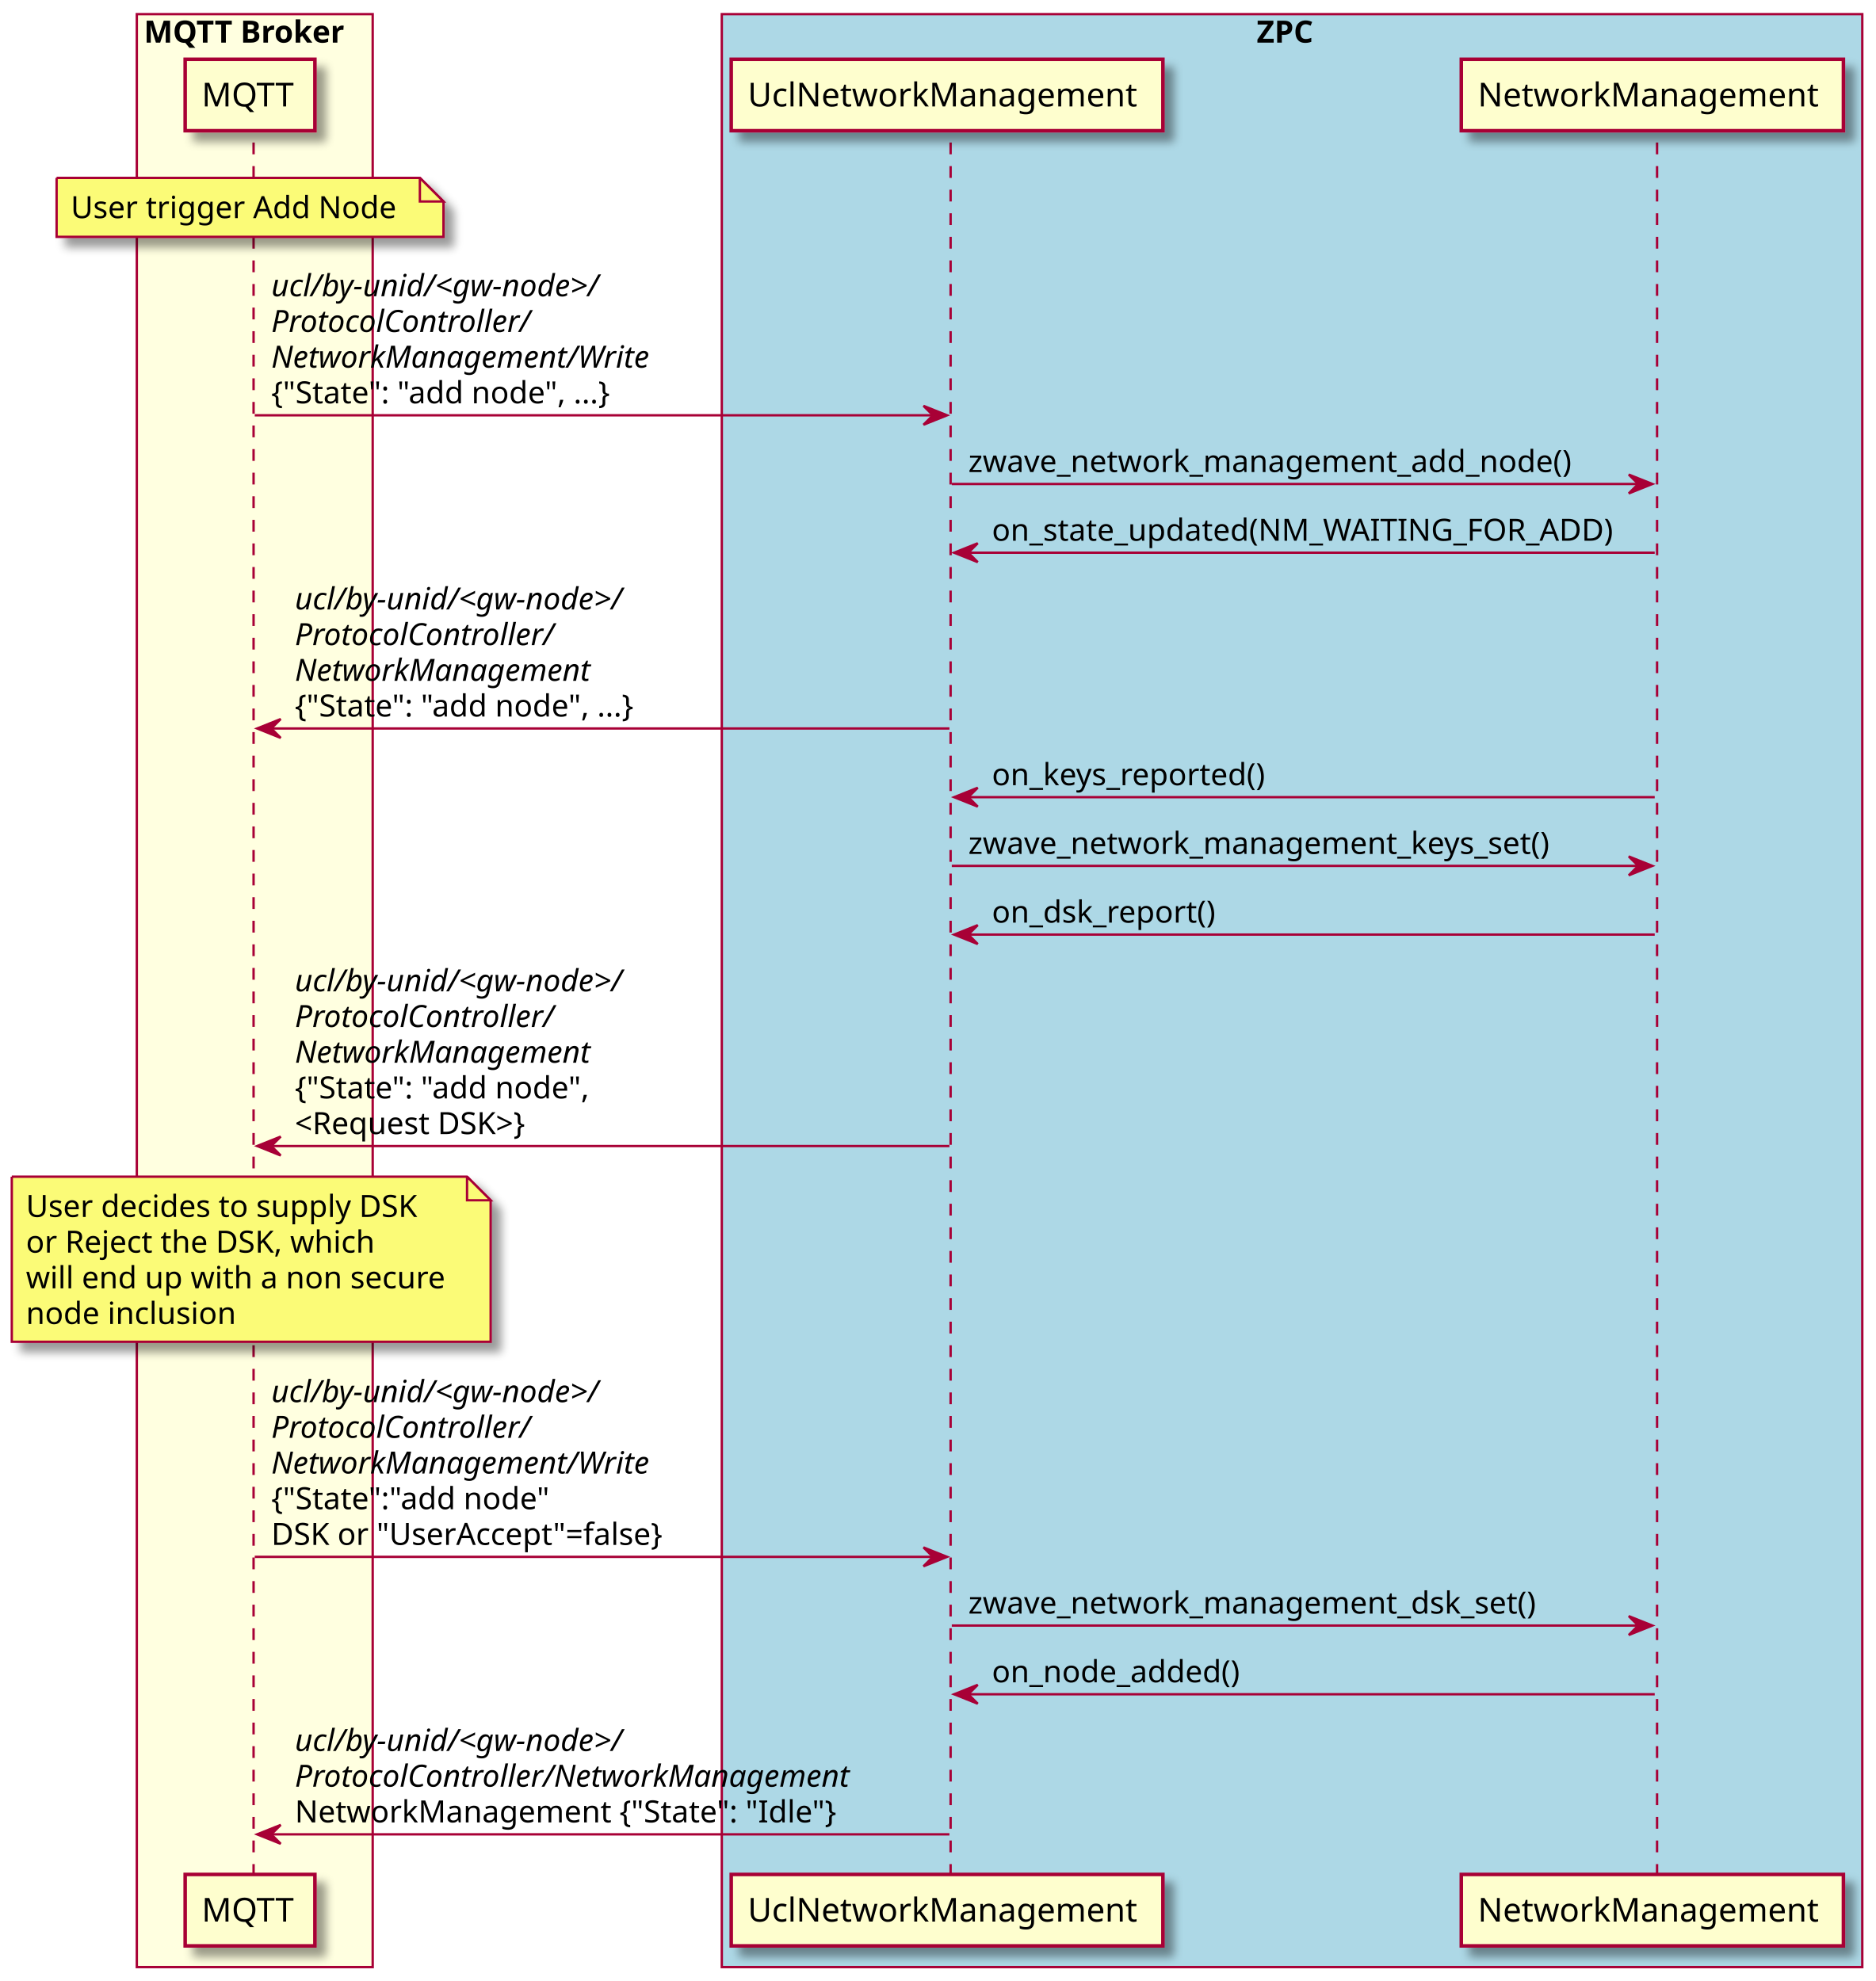
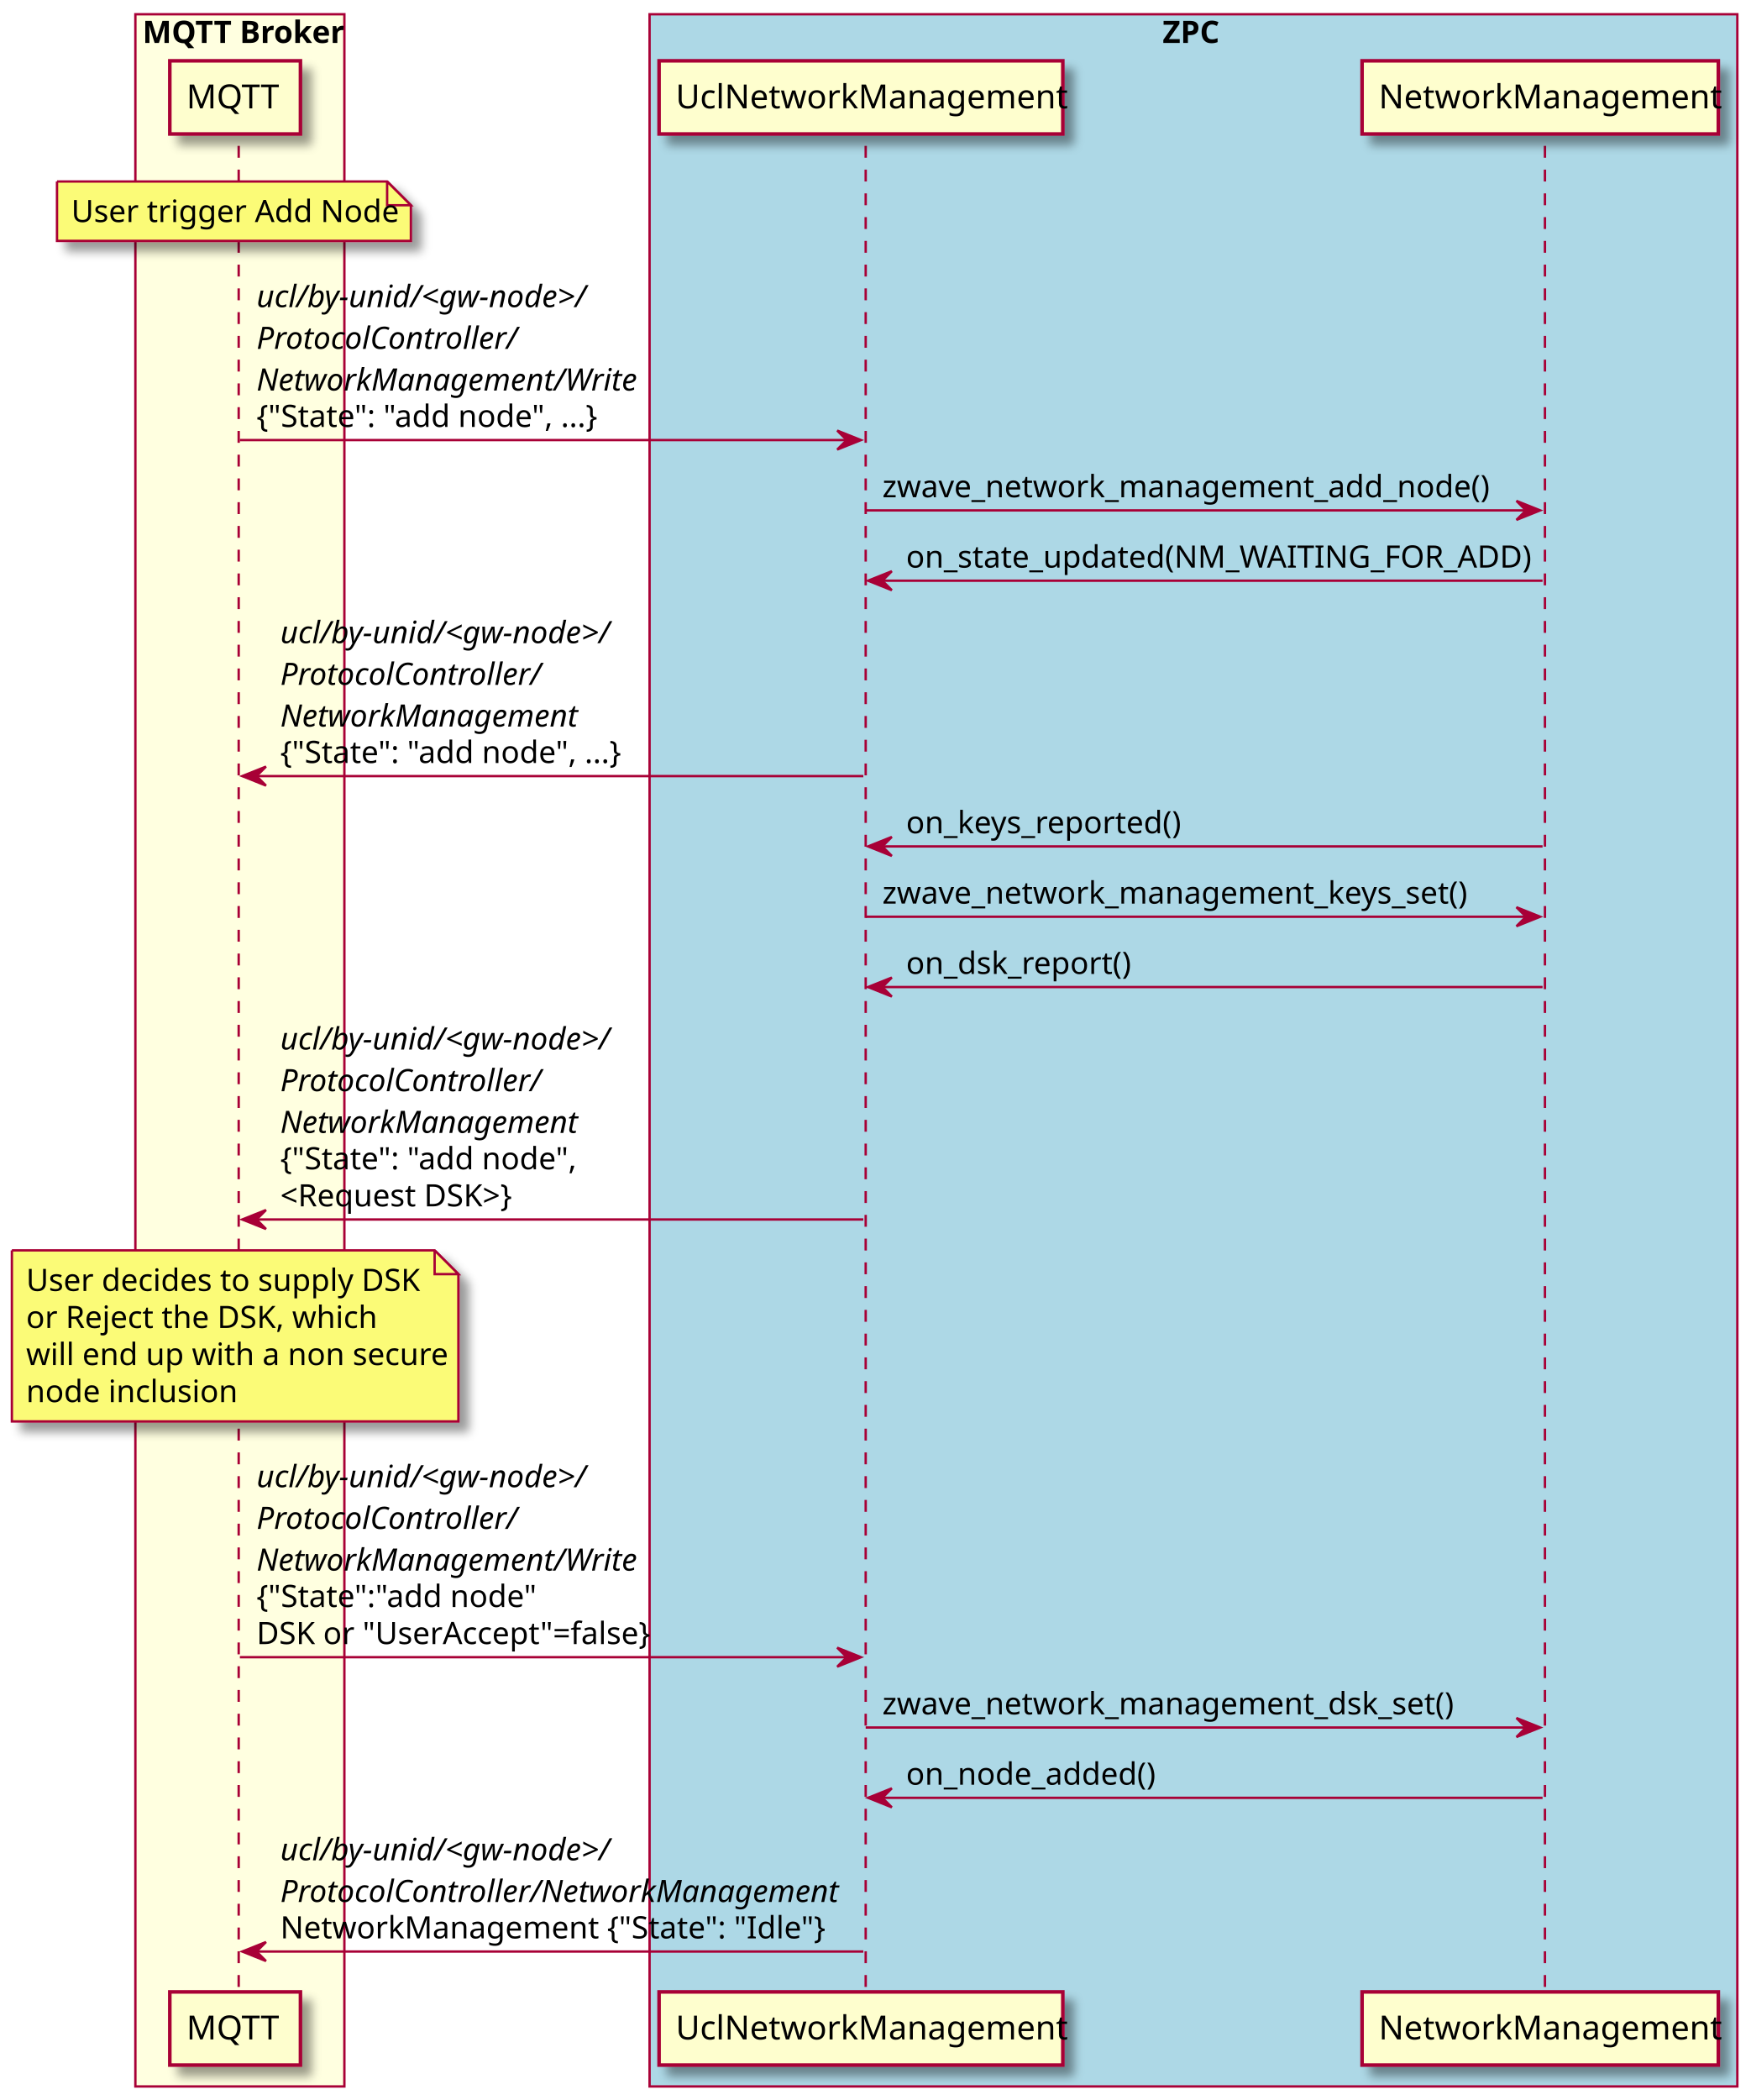
- <svg xmlns="http://www.w3.org/2000/svg" contentScriptType="application/ecmascript" contentStyleType="text/css" height="840px" preserveAspectRatio="none" style="width:795px;height:840px;background:#FFFFFF;" version="1.1" viewBox="0 0 795 840" width="795px" zoomAndPan="magnify">
+ <svg xmlns="http://www.w3.org/2000/svg" contentScriptType="application/ecmascript" contentStyleType="text/css" height="884px" preserveAspectRatio="none" style="width:737px;height:884px;background:#FFFFFF;" version="1.1" viewBox="0 0 737 884" width="737px" zoomAndPan="magnify">
  <defs>
    <filter height="300%" id="f14aouu4ym5t85" width="300%" x="-1" y="-1">
      <feGaussianBlur result="blurOut" stdDeviation="2.0" />
      <feColorMatrix in="blurOut" result="blurOut2" type="matrix" values="0 0 0 0 0 0 0 0 0 0 0 0 0 0 0 0 0 0 .4 0" />
      <feOffset dx="4.0" dy="4.0" in="blurOut2" result="blurOut3" />
      <feBlend in="SourceGraphic" in2="blurOut3" mode="normal" />
    </filter>
  </defs>
  <g>
-     <rect fill="#FFFFE0" height="828.109" style="stroke:#A80036;stroke-width:1.0;" width="100" x="58" y="6" />
-     <text fill="#000000" font-family="sans-serif" font-size="13" font-weight="bold" lengthAdjust="spacing" textLength="94" x="61" y="18.067">MQTT Broker</text>
-     <rect fill="#ADD8E6" height="828.109" style="stroke:#A80036;stroke-width:1.0;" width="483.5" x="306" y="6" />
-     <text fill="#000000" font-family="sans-serif" font-size="13" font-weight="bold" lengthAdjust="spacing" textLength="30" x="532.75" y="18.067">ZPC</text>
-     <line style="stroke:#A80036;stroke-width:1.0;stroke-dasharray:5.0,5.0;" x1="107.5" x2="107.5" y1="60.43" y2="795.812" />
-     <line style="stroke:#A80036;stroke-width:1.0;stroke-dasharray:5.0,5.0;" x1="403" x2="403" y1="60.43" y2="795.812" />
-     <line style="stroke:#A80036;stroke-width:1.0;stroke-dasharray:5.0,5.0;" x1="702.5" x2="702.5" y1="60.43" y2="795.812" />
-     <rect fill="#FEFECE" filter="url(#f14aouu4ym5t85)" height="30.297" style="stroke:#A80036;stroke-width:1.5;" width="55" x="78.5" y="25.133" />
-     <text fill="#000000" font-family="sans-serif" font-size="14" lengthAdjust="spacing" textLength="41" x="85.5" y="45.128">MQTT</text>
-     <rect fill="#FEFECE" filter="url(#f14aouu4ym5t85)" height="30.297" style="stroke:#A80036;stroke-width:1.5;" width="55" x="78.5" y="794.812" />
-     <text fill="#000000" font-family="sans-serif" font-size="14" lengthAdjust="spacing" textLength="41" x="85.5" y="814.808">MQTT</text>
-     <rect fill="#FEFECE" filter="url(#f14aouu4ym5t85)" height="30.297" style="stroke:#A80036;stroke-width:1.5;" width="183" x="310" y="25.133" />
-     <text fill="#000000" font-family="sans-serif" font-size="14" lengthAdjust="spacing" textLength="169" x="317" y="45.128">UclNetworkManagement</text>
-     <rect fill="#FEFECE" filter="url(#f14aouu4ym5t85)" height="30.297" style="stroke:#A80036;stroke-width:1.5;" width="183" x="310" y="794.812" />
-     <text fill="#000000" font-family="sans-serif" font-size="14" lengthAdjust="spacing" textLength="169" x="317" y="814.808">UclNetworkManagement</text>
-     <rect fill="#FEFECE" filter="url(#f14aouu4ym5t85)" height="30.297" style="stroke:#A80036;stroke-width:1.5;" width="162" x="619.5" y="25.133" />
-     <text fill="#000000" font-family="sans-serif" font-size="14" lengthAdjust="spacing" textLength="148" x="626.5" y="45.128">NetworkManagement</text>
-     <rect fill="#FEFECE" filter="url(#f14aouu4ym5t85)" height="30.297" style="stroke:#A80036;stroke-width:1.5;" width="162" x="619.5" y="794.812" />
-     <text fill="#000000" font-family="sans-serif" font-size="14" lengthAdjust="spacing" textLength="148" x="626.5" y="814.808">NetworkManagement</text>
-     <path d="M24,75.43 L24,100.43 L188,100.43 L188,85.43 L178,75.43 L24,75.43 " fill="#FBFB77" filter="url(#f14aouu4ym5t85)" style="stroke:#A80036;stroke-width:1.0;" />
-     <path d="M178,75.43 L178,85.43 L188,85.43 L178,75.43 " fill="#FBFB77" style="stroke:#A80036;stroke-width:1.0;" />
-     <text fill="#000000" font-family="sans-serif" font-size="13" lengthAdjust="spacing" textLength="143" x="30" y="92.497">User trigger Add Node</text>
-     <polygon fill="#A80036" points="391.5,172.094,401.5,176.094,391.5,180.094,395.5,176.094" style="stroke:#A80036;stroke-width:1.0;" />
-     <line style="stroke:#A80036;stroke-width:1.0;" x1="108" x2="397.5" y1="176.094" y2="176.094" />
-     <text fill="#000000" font-family="sans-serif" font-size="13" font-style="italic" lengthAdjust="spacing" textLength="153" x="115" y="125.629">ucl/by-unid/&lt;gw-node&gt;/</text>
-     <text fill="#000000" font-family="sans-serif" font-size="13" font-style="italic" lengthAdjust="spacing" textLength="118" x="115" y="140.762">ProtocolController/</text>
-     <text fill="#000000" font-family="sans-serif" font-size="13" font-style="italic" lengthAdjust="spacing" textLength="173" x="115" y="155.895">NetworkManagement/Write</text>
-     <text fill="#000000" font-family="sans-serif" font-size="13" lengthAdjust="spacing" textLength="159" x="115" y="171.028">{"State": "add node", ...}</text>
-     <polygon fill="#A80036" points="690.5,201.227,700.5,205.227,690.5,209.227,694.5,205.227" style="stroke:#A80036;stroke-width:1.0;" />
-     <line style="stroke:#A80036;stroke-width:1.0;" x1="403.5" x2="696.5" y1="205.227" y2="205.227" />
-     <text fill="#000000" font-family="sans-serif" font-size="13" lengthAdjust="spacing" textLength="270" x="410.5" y="200.161">zwave_network_management_add_node()</text>
-     <polygon fill="#A80036" points="414.5,230.359,404.5,234.359,414.5,238.359,410.5,234.359" style="stroke:#A80036;stroke-width:1.0;" />
-     <line style="stroke:#A80036;stroke-width:1.0;" x1="408.5" x2="701.5" y1="234.359" y2="234.359" />
-     <text fill="#000000" font-family="sans-serif" font-size="13" lengthAdjust="spacing" textLength="275" x="420.5" y="229.293">on_state_updated(NM_WAITING_FOR_ADD)</text>
-     <polygon fill="#A80036" points="119,304.891,109,308.891,119,312.891,115,308.891" style="stroke:#A80036;stroke-width:1.0;" />
-     <line style="stroke:#A80036;stroke-width:1.0;" x1="113" x2="402.5" y1="308.891" y2="308.891" />
-     <text fill="#000000" font-family="sans-serif" font-size="13" font-style="italic" lengthAdjust="spacing" textLength="153" x="125" y="258.426">ucl/by-unid/&lt;gw-node&gt;/</text>
-     <text fill="#000000" font-family="sans-serif" font-size="13" font-style="italic" lengthAdjust="spacing" textLength="118" x="125" y="273.559">ProtocolController/</text>
-     <text fill="#000000" font-family="sans-serif" font-size="13" font-style="italic" lengthAdjust="spacing" textLength="137" x="125" y="288.692">NetworkManagement</text>
-     <text fill="#000000" font-family="sans-serif" font-size="13" lengthAdjust="spacing" textLength="159" x="125" y="303.825">{"State": "add node", ...}</text>
-     <polygon fill="#A80036" points="414.5,334.023,404.5,338.023,414.5,342.023,410.5,338.023" style="stroke:#A80036;stroke-width:1.0;" />
-     <line style="stroke:#A80036;stroke-width:1.0;" x1="408.5" x2="701.5" y1="338.023" y2="338.023" />
-     <text fill="#000000" font-family="sans-serif" font-size="13" lengthAdjust="spacing" textLength="124" x="420.5" y="332.957">on_keys_reported()</text>
-     <polygon fill="#A80036" points="690.5,363.156,700.5,367.156,690.5,371.156,694.5,367.156" style="stroke:#A80036;stroke-width:1.0;" />
-     <line style="stroke:#A80036;stroke-width:1.0;" x1="403.5" x2="696.5" y1="367.156" y2="367.156" />
-     <text fill="#000000" font-family="sans-serif" font-size="13" lengthAdjust="spacing" textLength="263" x="410.5" y="362.09">zwave_network_management_keys_set()</text>
-     <polygon fill="#A80036" points="414.5,392.289,404.5,396.289,414.5,400.289,410.5,396.289" style="stroke:#A80036;stroke-width:1.0;" />
-     <line style="stroke:#A80036;stroke-width:1.0;" x1="408.5" x2="701.5" y1="396.289" y2="396.289" />
-     <text fill="#000000" font-family="sans-serif" font-size="13" lengthAdjust="spacing" textLength="101" x="420.5" y="391.223">on_dsk_report()</text>
-     <polygon fill="#A80036" points="119,481.953,109,485.953,119,489.953,115,485.953" style="stroke:#A80036;stroke-width:1.0;" />
-     <line style="stroke:#A80036;stroke-width:1.0;" x1="113" x2="402.5" y1="485.953" y2="485.953" />
-     <text fill="#000000" font-family="sans-serif" font-size="13" font-style="italic" lengthAdjust="spacing" textLength="153" x="125" y="420.356">ucl/by-unid/&lt;gw-node&gt;/</text>
-     <text fill="#000000" font-family="sans-serif" font-size="13" font-style="italic" lengthAdjust="spacing" textLength="118" x="125" y="435.489">ProtocolController/</text>
-     <text fill="#000000" font-family="sans-serif" font-size="13" font-style="italic" lengthAdjust="spacing" textLength="137" x="125" y="450.622">NetworkManagement</text>
-     <text fill="#000000" font-family="sans-serif" font-size="13" lengthAdjust="spacing" textLength="135" x="125" y="465.754">{"State": "add node",</text>
-     <text fill="#000000" font-family="sans-serif" font-size="13" lengthAdjust="spacing" textLength="113" x="125" y="480.887">&lt;Request DSK&gt;}</text>
-     <path d="M5,498.953 L5,568.953 L208,568.953 L208,508.953 L198,498.953 L5,498.953 " fill="#FBFB77" filter="url(#f14aouu4ym5t85)" style="stroke:#A80036;stroke-width:1.0;" />
-     <path d="M198,498.953 L198,508.953 L208,508.953 L198,498.953 " fill="#FBFB77" style="stroke:#A80036;stroke-width:1.0;" />
-     <text fill="#000000" font-family="sans-serif" font-size="13" lengthAdjust="spacing" textLength="176" x="11" y="516.02">User decides to supply DSK</text>
-     <text fill="#000000" font-family="sans-serif" font-size="13" lengthAdjust="spacing" textLength="155" x="11" y="531.153">or Reject the DSK, which</text>
-     <text fill="#000000" font-family="sans-serif" font-size="13" lengthAdjust="spacing" textLength="182" x="11" y="546.286">will end up with a non secure</text>
-     <text fill="#000000" font-family="sans-serif" font-size="13" lengthAdjust="spacing" textLength="91" x="11" y="561.418">node inclusion</text>
-     <polygon fill="#A80036" points="391.5,656.148,401.5,660.148,391.5,664.148,395.5,660.148" style="stroke:#A80036;stroke-width:1.0;" />
-     <line style="stroke:#A80036;stroke-width:1.0;" x1="108" x2="397.5" y1="660.148" y2="660.148" />
-     <text fill="#000000" font-family="sans-serif" font-size="13" font-style="italic" lengthAdjust="spacing" textLength="153" x="115" y="594.551">ucl/by-unid/&lt;gw-node&gt;/</text>
-     <text fill="#000000" font-family="sans-serif" font-size="13" font-style="italic" lengthAdjust="spacing" textLength="118" x="115" y="609.684">ProtocolController/</text>
-     <text fill="#000000" font-family="sans-serif" font-size="13" font-style="italic" lengthAdjust="spacing" textLength="173" x="115" y="624.817">NetworkManagement/Write</text>
-     <text fill="#000000" font-family="sans-serif" font-size="13" lengthAdjust="spacing" textLength="127" x="115" y="639.95">{"State":"add node"</text>
-     <text fill="#000000" font-family="sans-serif" font-size="13" lengthAdjust="spacing" textLength="181" x="115" y="655.082">DSK or "UserAccept"=false}</text>
-     <polygon fill="#A80036" points="690.5,685.281,700.5,689.281,690.5,693.281,694.5,689.281" style="stroke:#A80036;stroke-width:1.0;" />
-     <line style="stroke:#A80036;stroke-width:1.0;" x1="403.5" x2="696.5" y1="689.281" y2="689.281" />
-     <text fill="#000000" font-family="sans-serif" font-size="13" lengthAdjust="spacing" textLength="256" x="410.5" y="684.215">zwave_network_management_dsk_set()</text>
-     <polygon fill="#A80036" points="414.5,714.414,404.5,718.414,414.5,722.414,410.5,718.414" style="stroke:#A80036;stroke-width:1.0;" />
-     <line style="stroke:#A80036;stroke-width:1.0;" x1="408.5" x2="701.5" y1="718.414" y2="718.414" />
-     <text fill="#000000" font-family="sans-serif" font-size="13" lengthAdjust="spacing" textLength="112" x="420.5" y="713.348">on_node_added()</text>
-     <polygon fill="#A80036" points="119,773.812,109,777.812,119,781.812,115,777.812" style="stroke:#A80036;stroke-width:1.0;" />
-     <line style="stroke:#A80036;stroke-width:1.0;" x1="113" x2="402.5" y1="777.812" y2="777.812" />
-     <text fill="#000000" font-family="sans-serif" font-size="13" font-style="italic" lengthAdjust="spacing" textLength="153" x="125" y="742.481">ucl/by-unid/&lt;gw-node&gt;/</text>
-     <text fill="#000000" font-family="sans-serif" font-size="13" font-style="italic" lengthAdjust="spacing" textLength="255" x="125" y="757.614">ProtocolController/NetworkManagement</text>
-     <text fill="#000000" font-family="sans-serif" font-size="13" lengthAdjust="spacing" textLength="242" x="125" y="772.747">NetworkManagement {"State": "Idle"}</text>
+     <rect fill="#FFFFE0" height="872.3" style="stroke:#A80036;stroke-width:1.0;" width="88" x="57" y="6" />
+     <text fill="#000000" font-family="sans-serif" font-size="13" font-weight="bold" lengthAdjust="spacing" textLength="82" x="60" y="18.077">MQTT Broker</text>
+     <rect fill="#ADD8E6" height="872.3" style="stroke:#A80036;stroke-width:1.0;" width="458" x="273.5" y="6" />
+     <text fill="#000000" font-family="sans-serif" font-size="13" font-weight="bold" lengthAdjust="spacing" textLength="26" x="489.5" y="18.077">ZPC</text>
+     <line style="stroke:#A80036;stroke-width:1.0;stroke-dasharray:5.0,5.0;" x1="100.5" x2="100.5" y1="61.4" y2="839.5" />
+     <line style="stroke:#A80036;stroke-width:1.0;stroke-dasharray:5.0,5.0;" x1="364.5" x2="364.5" y1="61.4" y2="839.5" />
+     <line style="stroke:#A80036;stroke-width:1.0;stroke-dasharray:5.0,5.0;" x1="650.5" x2="650.5" y1="61.4" y2="839.5" />
+     <rect fill="#FEFECE" filter="url(#f14aouu4ym5t85)" height="30.8" style="stroke:#A80036;stroke-width:1.5;" width="55" x="71.5" y="25.6" />
+     <text fill="#000000" font-family="sans-serif" font-size="14" lengthAdjust="spacing" textLength="41" x="78.5" y="45.606">MQTT</text>
+     <rect fill="#FEFECE" filter="url(#f14aouu4ym5t85)" height="30.8" style="stroke:#A80036;stroke-width:1.5;" width="55" x="71.5" y="838.5" />
+     <text fill="#000000" font-family="sans-serif" font-size="14" lengthAdjust="spacing" textLength="41" x="78.5" y="858.506">MQTT</text>
+     <rect fill="#FEFECE" filter="url(#f14aouu4ym5t85)" height="30.8" style="stroke:#A80036;stroke-width:1.5;" width="170" x="277.5" y="25.6" />
+     <text fill="#000000" font-family="sans-serif" font-size="14" lengthAdjust="spacing" textLength="156" x="284.5" y="45.606">UclNetworkManagement</text>
+     <rect fill="#FEFECE" filter="url(#f14aouu4ym5t85)" height="30.8" style="stroke:#A80036;stroke-width:1.5;" width="170" x="277.5" y="838.5" />
+     <text fill="#000000" font-family="sans-serif" font-size="14" lengthAdjust="spacing" textLength="156" x="284.5" y="858.506">UclNetworkManagement</text>
+     <rect fill="#FEFECE" filter="url(#f14aouu4ym5t85)" height="30.8" style="stroke:#A80036;stroke-width:1.5;" width="150" x="573.5" y="25.6" />
+     <text fill="#000000" font-family="sans-serif" font-size="14" lengthAdjust="spacing" textLength="136" x="580.5" y="45.606">NetworkManagement</text>
+     <rect fill="#FEFECE" filter="url(#f14aouu4ym5t85)" height="30.8" style="stroke:#A80036;stroke-width:1.5;" width="150" x="573.5" y="838.5" />
+     <text fill="#000000" font-family="sans-serif" font-size="14" lengthAdjust="spacing" textLength="136" x="580.5" y="858.506">NetworkManagement</text>
+     <path d="M24,76.4 L24,101.4 L173,101.4 L173,86.4 L163,76.4 L24,76.4 " fill="#FBFB77" filter="url(#f14aouu4ym5t85)" style="stroke:#A80036;stroke-width:1.0;" />
+     <path d="M163,76.4 L163,86.4 L173,86.4 L163,76.4 " fill="#FBFB77" style="stroke:#A80036;stroke-width:1.0;" />
+     <text fill="#000000" font-family="sans-serif" font-size="13" lengthAdjust="spacing" textLength="128" x="30" y="93.477">User trigger Add Node</text>
+     <polygon fill="#A80036" points="352.5,181.25,362.5,185.25,352.5,189.25,356.5,185.25" style="stroke:#A80036;stroke-width:1.0;" />
+     <line style="stroke:#A80036;stroke-width:1.0;" x1="101" x2="358.5" y1="185.25" y2="185.25" />
+     <text fill="#000000" font-family="sans-serif" font-size="13" font-style="italic" lengthAdjust="spacing" textLength="135" x="108" y="129.3">ucl/by-unid/&lt;gw-node&gt;/</text>
+     <text fill="#000000" font-family="sans-serif" font-size="13" font-style="italic" lengthAdjust="spacing" textLength="107" x="108" y="146.85">ProtocolController/</text>
+     <text fill="#000000" font-family="sans-serif" font-size="13" font-style="italic" lengthAdjust="spacing" textLength="156" x="108" y="164.4">NetworkManagement/Write</text>
+     <text fill="#000000" font-family="sans-serif" font-size="13" lengthAdjust="spacing" textLength="140" x="108" y="179.727">{"State": "add node", ...}</text>
+     <polygon fill="#A80036" points="638.5,210.85,648.5,214.85,638.5,218.85,642.5,214.85" style="stroke:#A80036;stroke-width:1.0;" />
+     <line style="stroke:#A80036;stroke-width:1.0;" x1="364.5" x2="644.5" y1="214.85" y2="214.85" />
+     <text fill="#000000" font-family="sans-serif" font-size="13" lengthAdjust="spacing" textLength="242" x="371.5" y="209.327">zwave_network_management_add_node()</text>
+     <polygon fill="#A80036" points="375.5,240.45,365.5,244.45,375.5,248.45,371.5,244.45" style="stroke:#A80036;stroke-width:1.0;" />
+     <line style="stroke:#A80036;stroke-width:1.0;" x1="369.5" x2="649.5" y1="244.45" y2="244.45" />
+     <text fill="#000000" font-family="sans-serif" font-size="13" lengthAdjust="spacing" textLength="262" x="381.5" y="238.927">on_state_updated(NM_WAITING_FOR_ADD)</text>
+     <polygon fill="#A80036" points="112,322.7,102,326.7,112,330.7,108,326.7" style="stroke:#A80036;stroke-width:1.0;" />
+     <line style="stroke:#A80036;stroke-width:1.0;" x1="106" x2="363.5" y1="326.7" y2="326.7" />
+     <text fill="#000000" font-family="sans-serif" font-size="13" font-style="italic" lengthAdjust="spacing" textLength="135" x="118" y="270.75">ucl/by-unid/&lt;gw-node&gt;/</text>
+     <text fill="#000000" font-family="sans-serif" font-size="13" font-style="italic" lengthAdjust="spacing" textLength="107" x="118" y="288.3">ProtocolController/</text>
+     <text fill="#000000" font-family="sans-serif" font-size="13" font-style="italic" lengthAdjust="spacing" textLength="122" x="118" y="305.85">NetworkManagement</text>
+     <text fill="#000000" font-family="sans-serif" font-size="13" lengthAdjust="spacing" textLength="140" x="118" y="321.177">{"State": "add node", ...}</text>
+     <polygon fill="#A80036" points="375.5,352.3,365.5,356.3,375.5,360.3,371.5,356.3" style="stroke:#A80036;stroke-width:1.0;" />
+     <line style="stroke:#A80036;stroke-width:1.0;" x1="369.5" x2="649.5" y1="356.3" y2="356.3" />
+     <text fill="#000000" font-family="sans-serif" font-size="13" lengthAdjust="spacing" textLength="111" x="381.5" y="350.777">on_keys_reported()</text>
+     <polygon fill="#A80036" points="638.5,381.9,648.5,385.9,638.5,389.9,642.5,385.9" style="stroke:#A80036;stroke-width:1.0;" />
+     <line style="stroke:#A80036;stroke-width:1.0;" x1="364.5" x2="644.5" y1="385.9" y2="385.9" />
+     <text fill="#000000" font-family="sans-serif" font-size="13" lengthAdjust="spacing" textLength="239" x="371.5" y="380.377">zwave_network_management_keys_set()</text>
+     <polygon fill="#A80036" points="375.5,411.5,365.5,415.5,375.5,419.5,371.5,415.5" style="stroke:#A80036;stroke-width:1.0;" />
+     <line style="stroke:#A80036;stroke-width:1.0;" x1="369.5" x2="649.5" y1="415.5" y2="415.5" />
+     <text fill="#000000" font-family="sans-serif" font-size="13" lengthAdjust="spacing" textLength="90" x="381.5" y="409.977">on_dsk_report()</text>
+     <polygon fill="#A80036" points="112,509.35,102,513.35,112,517.35,108,513.35" style="stroke:#A80036;stroke-width:1.0;" />
+     <line style="stroke:#A80036;stroke-width:1.0;" x1="106" x2="363.5" y1="513.35" y2="513.35" />
+     <text fill="#000000" font-family="sans-serif" font-size="13" font-style="italic" lengthAdjust="spacing" textLength="135" x="118" y="441.8">ucl/by-unid/&lt;gw-node&gt;/</text>
+     <text fill="#000000" font-family="sans-serif" font-size="13" font-style="italic" lengthAdjust="spacing" textLength="107" x="118" y="459.35">ProtocolController/</text>
+     <text fill="#000000" font-family="sans-serif" font-size="13" font-style="italic" lengthAdjust="spacing" textLength="122" x="118" y="476.9">NetworkManagement</text>
+     <text fill="#000000" font-family="sans-serif" font-size="13" lengthAdjust="spacing" textLength="120" x="118" y="492.227">{"State": "add node",</text>
+     <text fill="#000000" font-family="sans-serif" font-size="13" lengthAdjust="spacing" textLength="99" x="118" y="507.827">&lt;Request DSK&gt;}</text>
+     <path d="M5,526.35 L5,598.35 L193,598.35 L193,536.35 L183,526.35 L5,526.35 " fill="#FBFB77" filter="url(#f14aouu4ym5t85)" style="stroke:#A80036;stroke-width:1.0;" />
+     <path d="M183,526.35 L183,536.35 L193,536.35 L183,526.35 " fill="#FBFB77" style="stroke:#A80036;stroke-width:1.0;" />
+     <text fill="#000000" font-family="sans-serif" font-size="13" lengthAdjust="spacing" textLength="164" x="11" y="543.427">User decides to supply DSK</text>
+     <text fill="#000000" font-family="sans-serif" font-size="13" lengthAdjust="spacing" textLength="146" x="11" y="559.027">or Reject the DSK, which</text>
+     <text fill="#000000" font-family="sans-serif" font-size="13" lengthAdjust="spacing" textLength="167" x="11" y="574.627">will end up with a non secure</text>
+     <text fill="#000000" font-family="sans-serif" font-size="13" lengthAdjust="spacing" textLength="83" x="11" y="590.227">node inclusion</text>
+     <polygon fill="#A80036" points="352.5,693.6,362.5,697.6,352.5,701.6,356.5,697.6" style="stroke:#A80036;stroke-width:1.0;" />
+     <line style="stroke:#A80036;stroke-width:1.0;" x1="101" x2="358.5" y1="697.6" y2="697.6" />
+     <text fill="#000000" font-family="sans-serif" font-size="13" font-style="italic" lengthAdjust="spacing" textLength="135" x="108" y="626.05">ucl/by-unid/&lt;gw-node&gt;/</text>
+     <text fill="#000000" font-family="sans-serif" font-size="13" font-style="italic" lengthAdjust="spacing" textLength="107" x="108" y="643.6">ProtocolController/</text>
+     <text fill="#000000" font-family="sans-serif" font-size="13" font-style="italic" lengthAdjust="spacing" textLength="156" x="108" y="661.15">NetworkManagement/Write</text>
+     <text fill="#000000" font-family="sans-serif" font-size="13" lengthAdjust="spacing" textLength="112" x="108" y="676.477">{"State":"add node"</text>
+     <text fill="#000000" font-family="sans-serif" font-size="13" lengthAdjust="spacing" textLength="164" x="108" y="692.077">DSK or "UserAccept"=false}</text>
+     <polygon fill="#A80036" points="638.5,723.2,648.5,727.2,638.5,731.2,642.5,727.2" style="stroke:#A80036;stroke-width:1.0;" />
+     <line style="stroke:#A80036;stroke-width:1.0;" x1="364.5" x2="644.5" y1="727.2" y2="727.2" />
+     <text fill="#000000" font-family="sans-serif" font-size="13" lengthAdjust="spacing" textLength="232" x="371.5" y="721.677">zwave_network_management_dsk_set()</text>
+     <polygon fill="#A80036" points="375.5,752.8,365.5,756.8,375.5,760.8,371.5,756.8" style="stroke:#A80036;stroke-width:1.0;" />
+     <line style="stroke:#A80036;stroke-width:1.0;" x1="369.5" x2="649.5" y1="756.8" y2="756.8" />
+     <text fill="#000000" font-family="sans-serif" font-size="13" lengthAdjust="spacing" textLength="99" x="381.5" y="751.277">on_node_added()</text>
+     <polygon fill="#A80036" points="112,817.5,102,821.5,112,825.5,108,821.5" style="stroke:#A80036;stroke-width:1.0;" />
+     <line style="stroke:#A80036;stroke-width:1.0;" x1="106" x2="363.5" y1="821.5" y2="821.5" />
+     <text fill="#000000" font-family="sans-serif" font-size="13" font-style="italic" lengthAdjust="spacing" textLength="135" x="118" y="783.1">ucl/by-unid/&lt;gw-node&gt;/</text>
+     <text fill="#000000" font-family="sans-serif" font-size="13" font-style="italic" lengthAdjust="spacing" textLength="229" x="118" y="800.65">ProtocolController/NetworkManagement</text>
+     <text fill="#000000" font-family="sans-serif" font-size="13" lengthAdjust="spacing" textLength="214" x="118" y="815.977">NetworkManagement {"State": "Idle"}</text>
  </g>
</svg>
